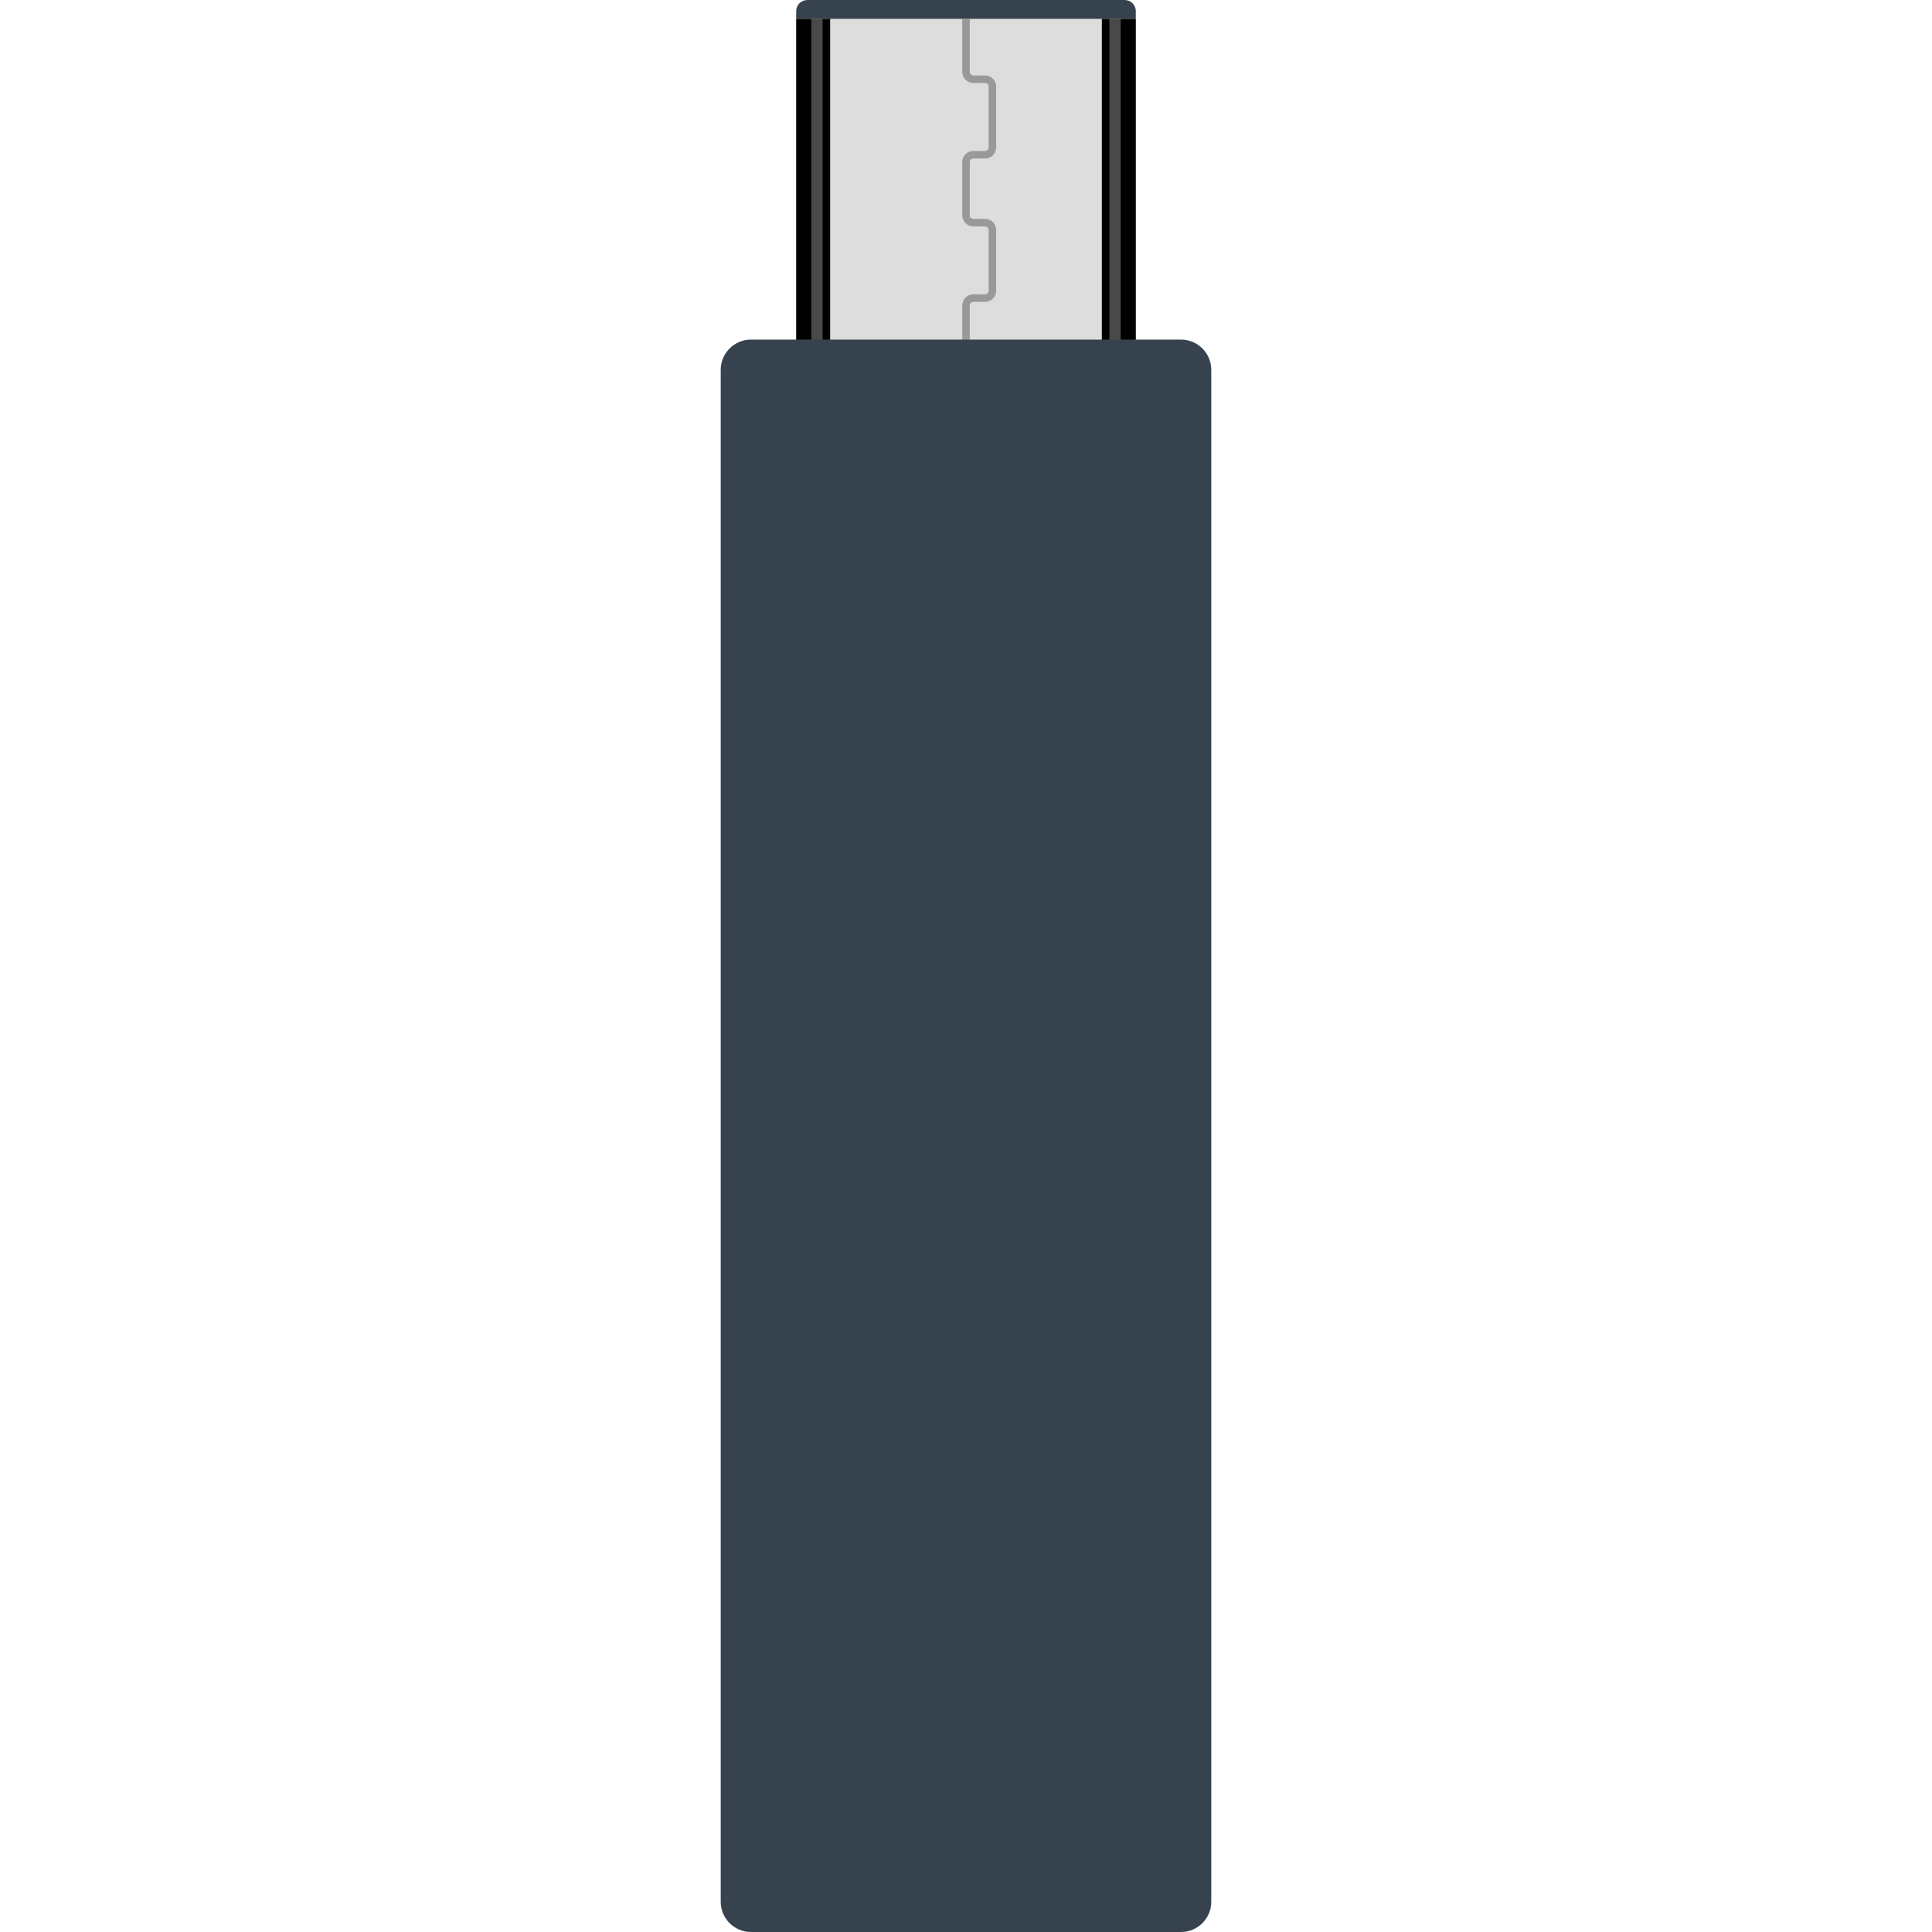
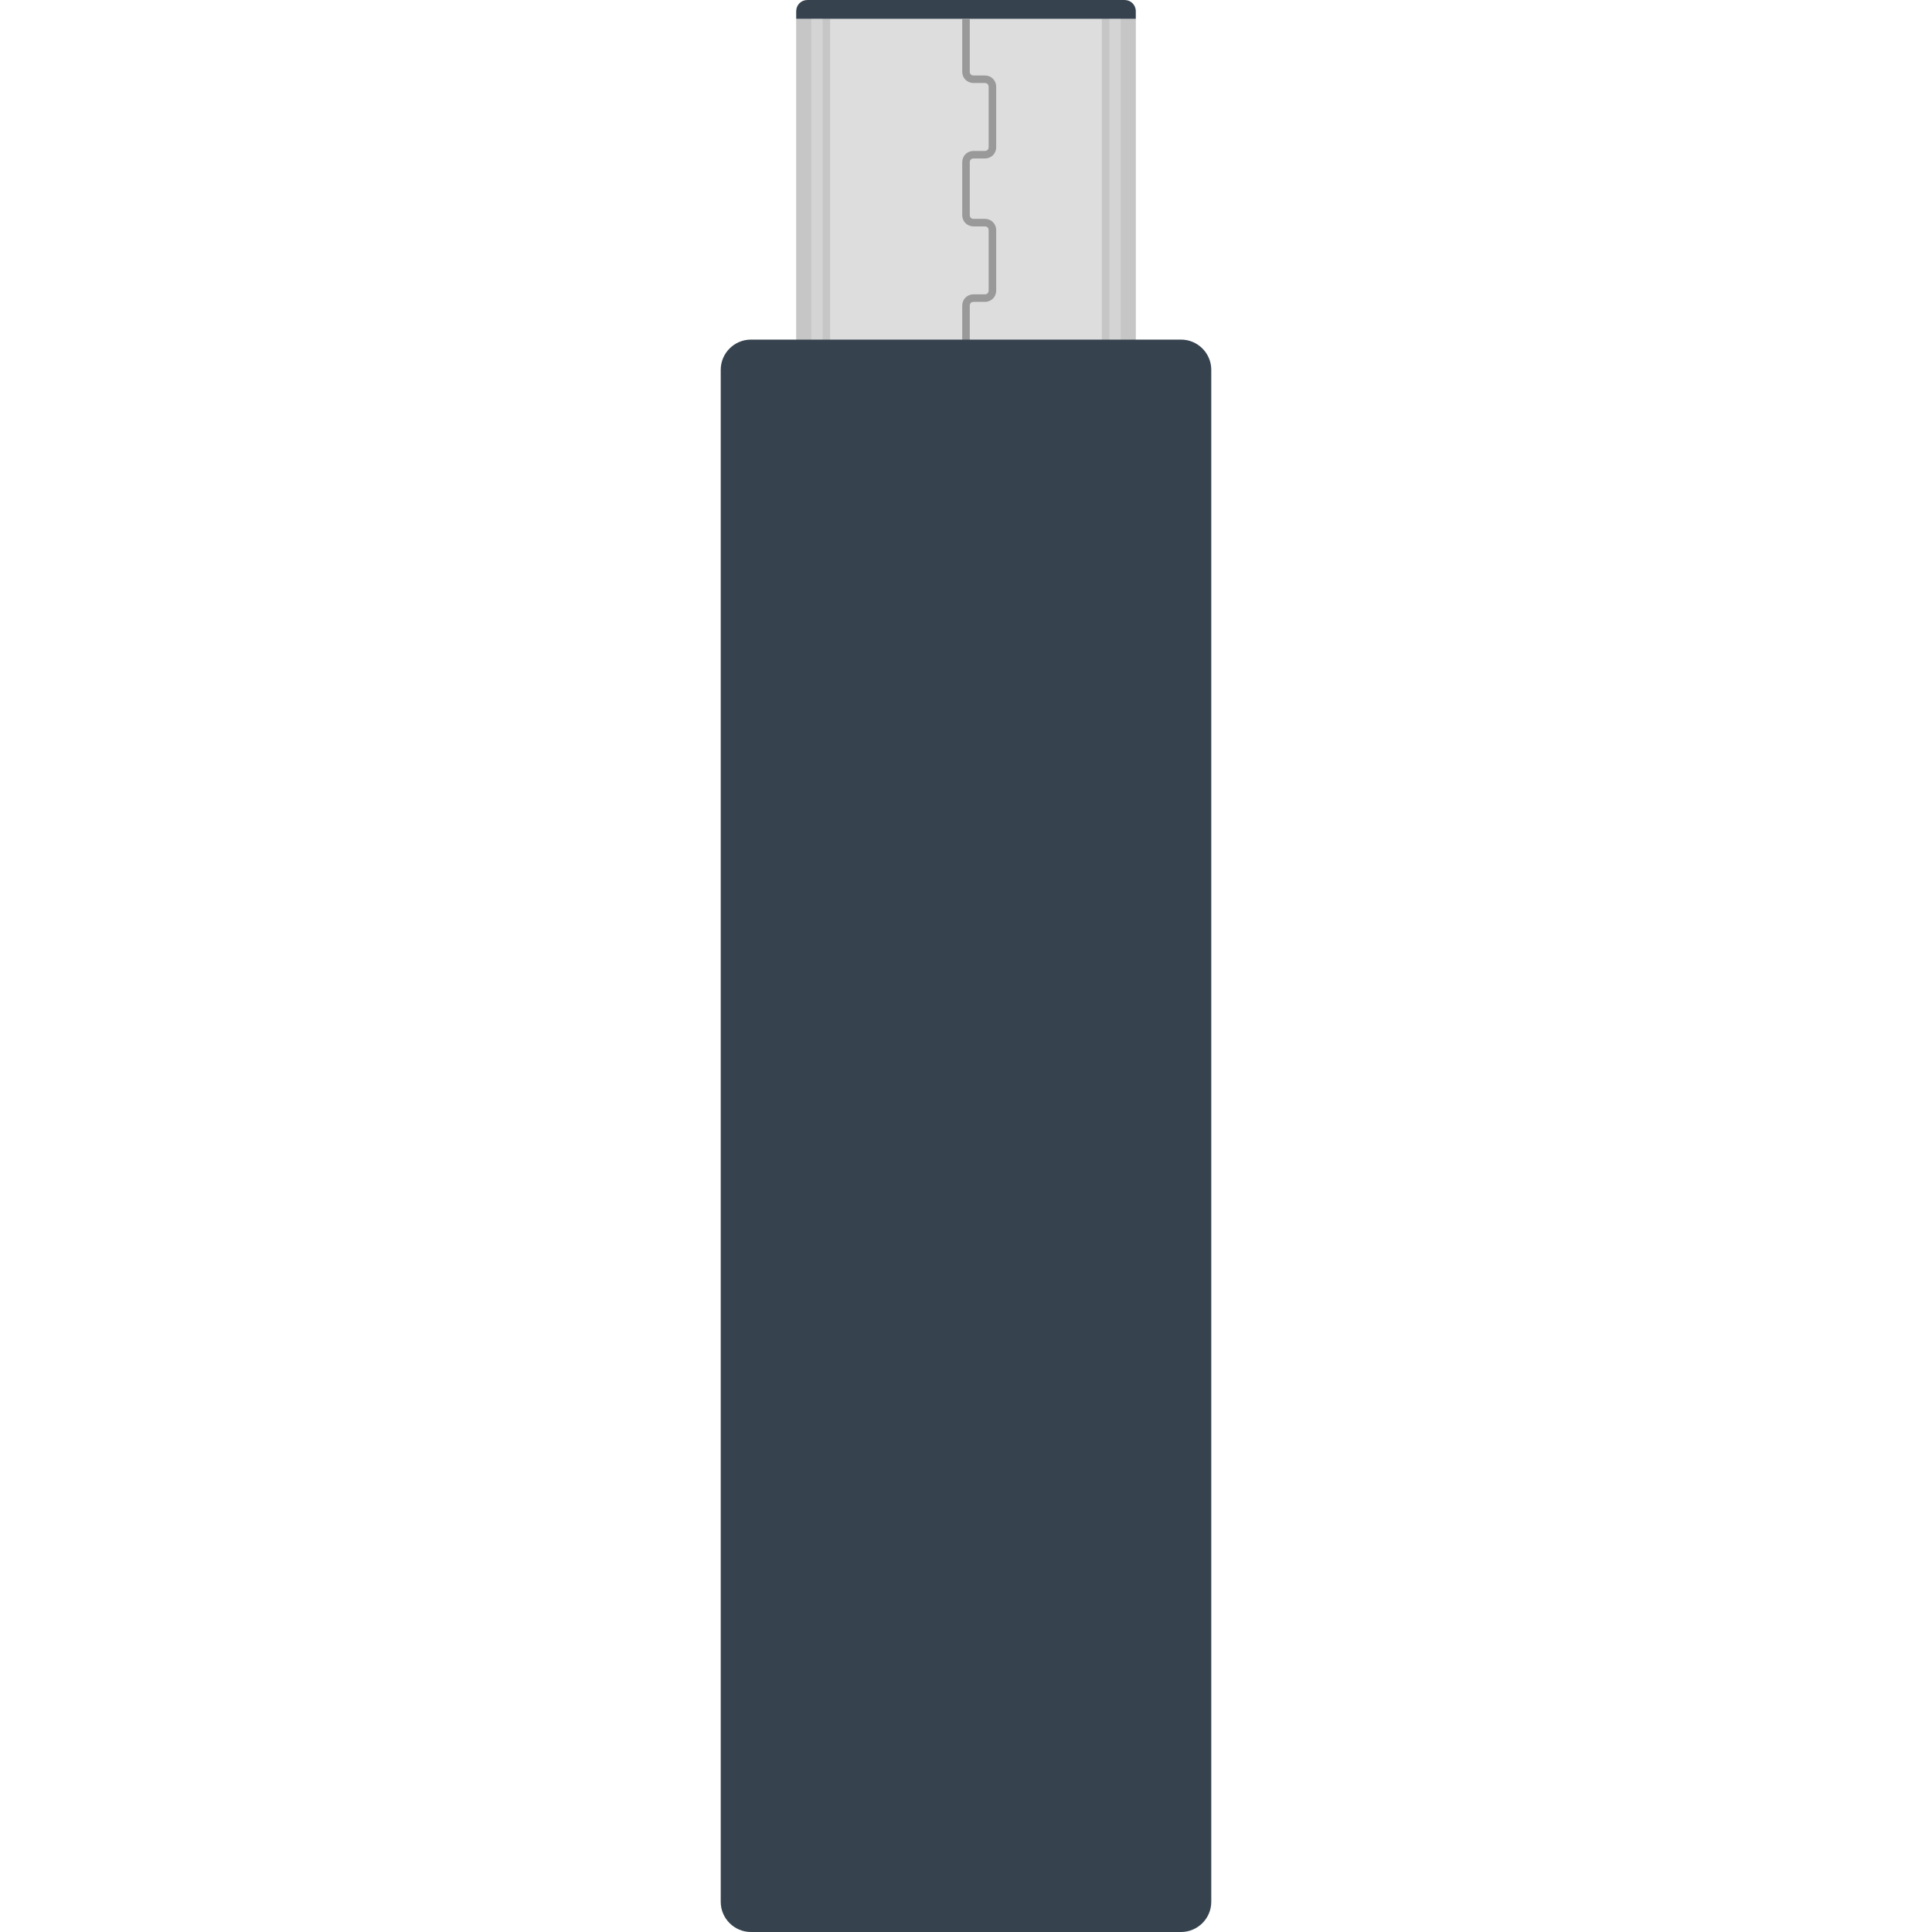
<svg xmlns="http://www.w3.org/2000/svg" viewBox="0 0 512 512" xml:space="preserve">
-   <style>.st1{fill:#36434f}.st4{opacity:.3;fill:#f4f4f4;enable-background:new}</style>
+   <style>.st1{fill:#36434f}.st3{opacity:.15;fill:#444;enable-background:new}.st4{opacity:.3;fill:#f4f4f4;enable-background:new}</style>
  <path d="M211 5h90v86h-90v-86z" fill="#ddd" />
  <path class="st1" d="M214 0h84c1.7 0 3 1.3 3 3v2h-90v-2c0 -1.7 1.3 -3 3 -3z" />
  <path d="M257 43c0 -0.6 0.4 -1 1 -1h3c1.7 0 3 -1.3 3 -3v-16c0 -1.7 -1.3 -3 -3 -3h-3c-0.6 0 -1 -0.4 -1 -1v-14h-2v14c0 1.7 1.3 3 3 3h3c0.6 0 1 0.4 1 1v16c0 0.6 -0.4 1 -1 1h-3c-1.7 0 -3 1.3 -3 3v14c0 1.7 1.3 3 3 3h3c0.6 0 1 0.4 1 1v16c0 0.6 -0.4 1 -1 1h-3c-1.7 0 -3 1.3 -3 3v10h2v-10c0 -0.6 0.4 -1 1 -1h3c1.7 0 3 -1.3 3 -3v-16c0 -1.7 -1.3 -3 -3 -3h-3c-0.6 0 -1 -0.4 -1 -1v-14z" fill="#999" />
  <path class="st3" d="M211 5h9v86h-9v-86z" />
  <path class="st4" d="M215 5h3v86h-3v-86z" />
  <path class="st3" d="M301 91h-9v-86h9v86z" />
  <path class="st4" d="M297 91h-3v-86h3v86z" />
  <path class="st1" d="M313 512h-114c-4.4 0 -8 -3.6 -8 -8v-406c0 -4.4 3.6 -8 8 -8h114c4.4 0 8 3.6 8 8v406c0 4.4 -3.6 8 -8 8z" />
</svg>
